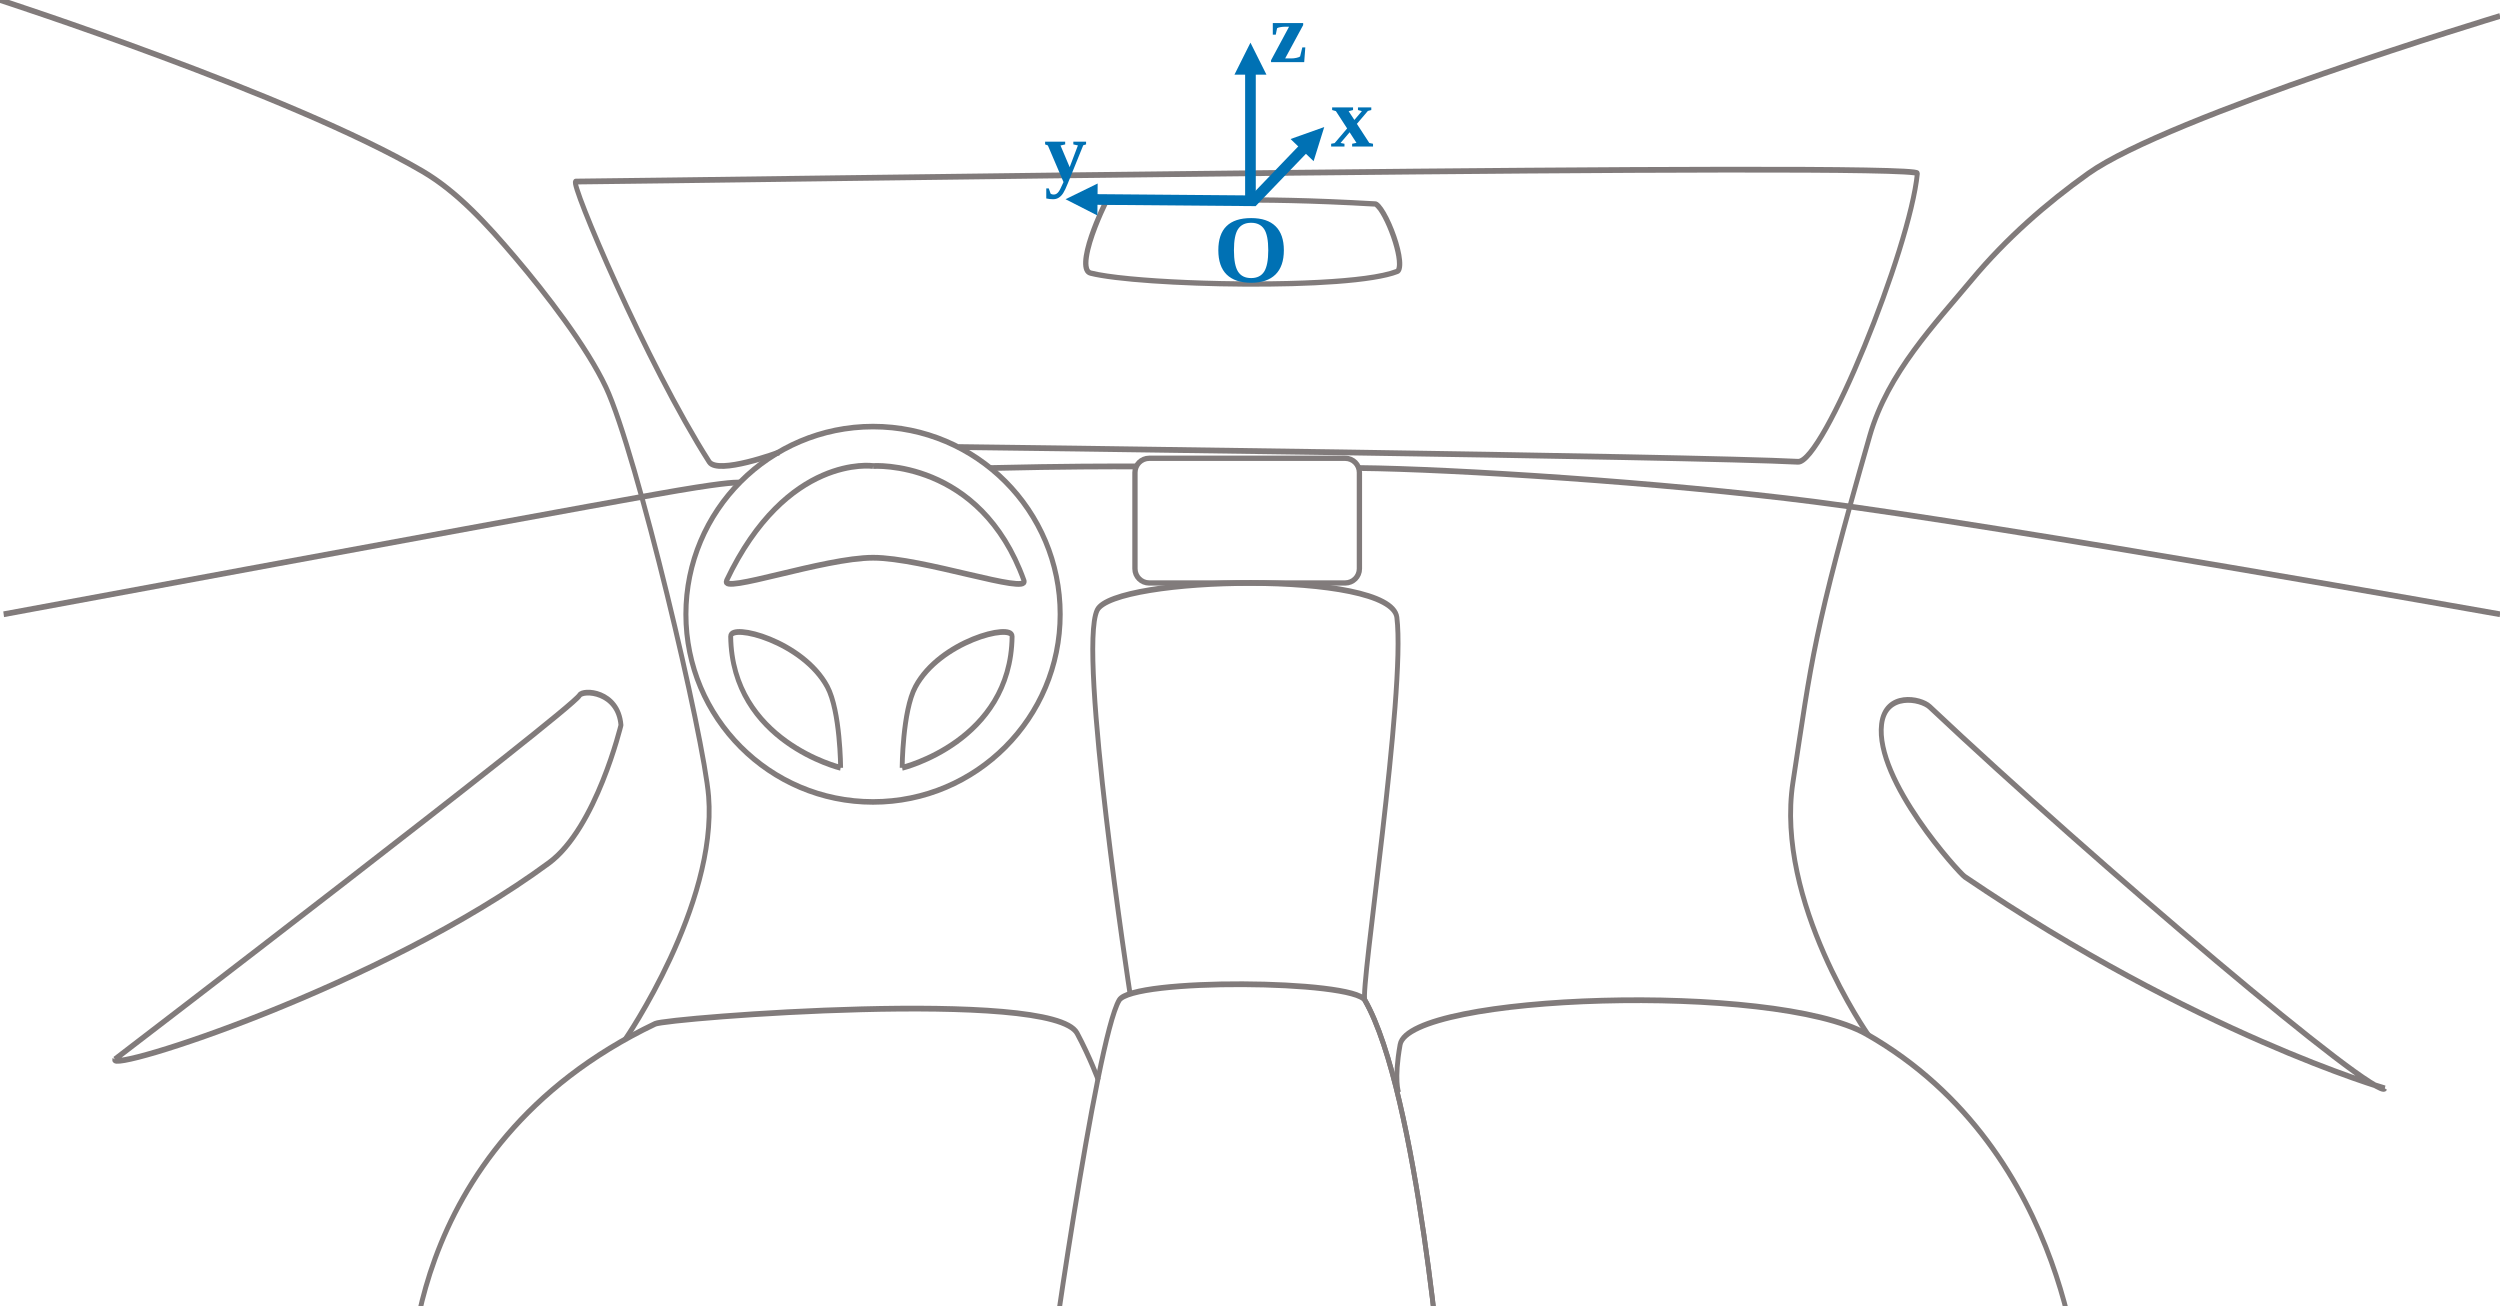
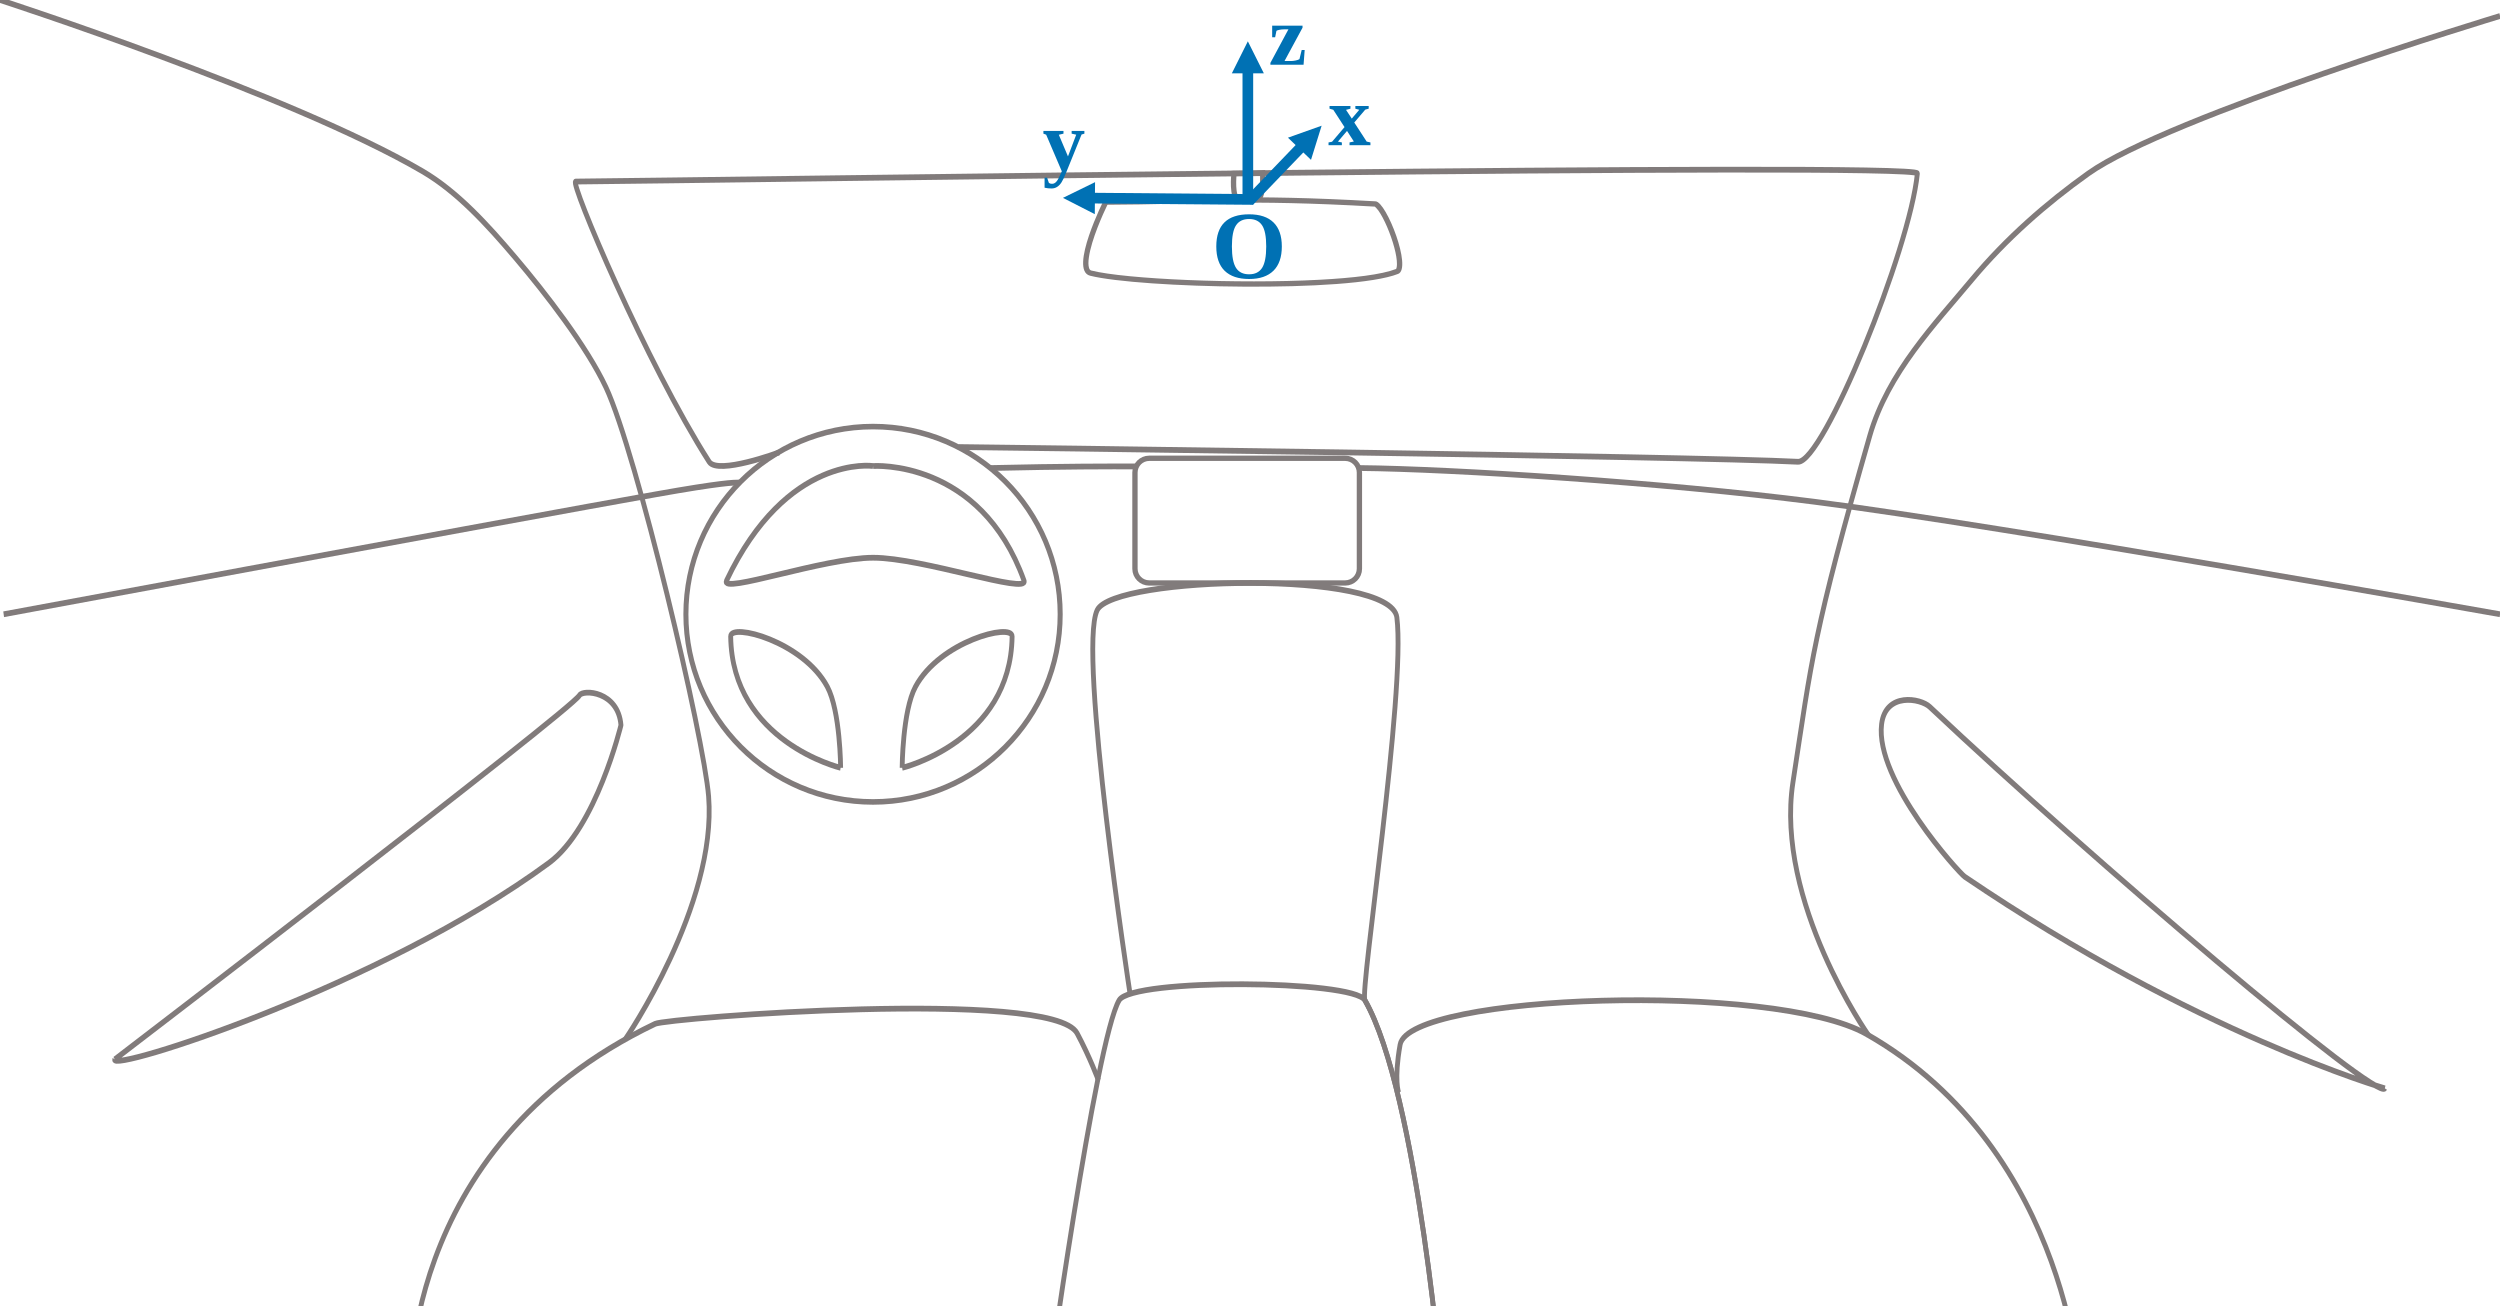
<svg xmlns="http://www.w3.org/2000/svg" width="100%" height="100%" viewBox="0 0 469 245" version="1.1" xml:space="preserve" style="fill-rule:evenodd;clip-rule:evenodd;stroke-linejoin:round;stroke-miterlimit:1.5;">
  <g transform="matrix(1,0,0,1,-540,-350)">
    <g transform="matrix(1,0,0,1,-1.13687e-13,35.6323)">
      <g id="arrow-black" transform="matrix(-0.843561,0,0,1,1167,-13.5646)">
        <path d="M187.297,443.167C187.297,443.167 297.567,426.626 339.844,422.053C373.417,418.422 420.224,415.914 440.954,415.734" style="fill:none;stroke:rgb(129,123,123);stroke-width:1.08px;" />
      </g>
      <g id="arrow-black1" transform="matrix(-0.843561,0,0,1,1167,-13.5646)">
        <path d="M490.869,415.437C496.028,415.427 506.345,415.409 523.102,415.739" style="fill:none;stroke:rgb(129,123,123);stroke-width:1.08px;" />
      </g>
      <g id="arrow-black2" transform="matrix(-0.843561,0,0,1,1167,-13.5646)">
        <path d="M578.792,418.452C580.122,418.457 582.781,418.467 597.388,420.662C629.333,425.463 742.465,443.167 742.465,443.167" style="fill:none;stroke:rgb(129,123,123);stroke-width:1.08px;" />
      </g>
      <g id="arrow-black3" transform="matrix(-0.843561,0,0,1,1167,-13.5646)">
        <path d="M569.99,412.799C569.99,412.799 583.659,417.087 585.569,414.561C599.539,396.094 616.629,362.004 615.256,361.993C586.428,361.777 316.624,358.307 316.872,360.461C318.516,374.734 337.847,414.815 343.421,414.561C366.139,413.525 529.716,411.799 530.122,411.798" style="fill:none;stroke:rgb(129,123,123);stroke-width:1.08px;" />
      </g>
      <g id="arrow-black4" transform="matrix(-0.843561,0,0,1,1167,-13.5646)">
        <path d="M497.736,365.351C477.22,365.302 466.736,364.277 437.346,365.702C434.937,365.818 429.219,378.274 432.328,379.311C443.174,382.926 489.97,381.98 500.871,379.654C505.645,378.635 497.736,365.351 497.736,365.351ZM437.527,366.695C437.427,366.772 437.021,367.096 436.759,367.407C435.473,368.926 434.009,371.808 433.203,374.364C432.832,375.537 432.598,376.639 432.61,377.497C432.614,377.769 432.641,378.01 432.709,378.21C432.73,378.273 432.783,378.362 432.802,378.393C435.998,379.447 442.331,380.08 449.919,380.42C467.958,381.23 493.003,380.302 500.581,378.684C500.87,378.623 501.008,378.422 501.095,378.172C501.272,377.664 501.246,376.999 501.125,376.25C500.575,372.851 497.92,367.973 496.995,366.349L496.995,366.348C477.011,366.277 466.443,365.296 437.527,366.695Z" style="fill:rgb(129,123,123);" />
      </g>
+       <g id="arrow-black5">
+             </g>
      <g transform="matrix(1.03846,0,0,1.15033,524.664,266.134)">
        <ellipse cx="172.484" cy="142.106" rx="33.807" ry="30.607" style="fill:none;stroke:rgb(129,123,123);stroke-width:0.91px;stroke-linecap:round;" />
      </g>
-       <g id="arrow-black5" transform="matrix(-0.843561,0,0,1,1167,-13.5646)">
+       <g id="arrow-black6" transform="matrix(-0.843561,0,0,1,1167,-13.5646)">
        <path d="M604.253,522.944C604.253,522.944 583.765,497.738 585.689,477.334C586.73,466.287 601.695,412.857 608.523,400.589C612.764,392.97 621.896,382.99 628.701,376.232C634.909,370.068 641.575,363.876 649.356,360.042C678.662,345.602 743.273,327.932 743.273,327.932" style="fill:none;stroke:rgb(129,123,123);stroke-width:1.08px;" />
      </g>
-       <g id="arrow-black6" transform="matrix(-0.843561,0,0,1,1167,-13.5646)">
+       <g id="arrow-black7" transform="matrix(-0.843561,0,0,1,1167,-13.5646)">
        <path d="M549.118,415.357C549.118,415.357 568.293,413.009 581.71,436.863C583.197,439.507 560.076,432.565 549.118,432.564C538.091,432.563 514.399,439.558 515.546,436.858C525.285,413.945 549.118,415.357 549.118,415.357" style="fill:none;stroke:rgb(129,123,123);stroke-width:1.08px;" />
      </g>
-       <g id="arrow-black7" transform="matrix(-0.843561,0,0,1,1167,-13.5646)">
+       <g id="arrow-black8" transform="matrix(-0.843561,0,0,1,1167,-13.5646)">
        <path d="M717.752,526.67C719.238,529.313 658.565,513.033 621.209,489.821C610.665,483.269 605.183,463.971 605.183,463.971C605.799,457.542 613.634,457.255 614.407,458.374C616.397,461.252 717.752,526.67 717.752,526.67" style="fill:none;stroke:rgb(129,123,123);stroke-width:1.08px;" />
      </g>
-       <g id="arrow-black8" transform="matrix(-0.843561,0,0,1,1167,-13.5646)">
+       <g id="arrow-black9" transform="matrix(-0.843561,0,0,1,1167,-13.5646)">
        <path d="M212.906,532.108C214.393,534.751 277.55,489.621 314.125,460.536C316.146,458.929 323.962,457.723 324.831,463.793C326.333,474.3 307.606,491.682 306.336,492.41C254.889,521.882 212.906,532.108 212.906,532.108" style="fill:none;stroke:rgb(129,123,123);stroke-width:1.08px;" />
      </g>
-       <g id="arrow-black9" transform="matrix(-0.843561,0,0,1,1169.22,-14.9824)">
+       <g id="arrow-black10" transform="matrix(-0.843561,0,0,1,1169.22,-14.9824)">
        <path d="M558.961,473.391C558.961,473.391 583.126,468.486 583.413,448.733C583.45,446.165 567.332,449.667 561.922,458.184C559.031,462.736 558.961,473.391 558.961,473.391" style="fill:none;stroke:rgb(129,123,123);stroke-width:1.08px;" />
      </g>
-       <g id="arrow-black10" transform="matrix(0.843561,0,0,1,237.726,-14.9824)">
+       <g id="arrow-black11" transform="matrix(0.843561,0,0,1,237.726,-14.9824)">
        <path d="M558.961,473.391C558.961,473.391 583.126,468.486 583.413,448.733C583.45,446.165 567.332,449.667 561.922,458.184C559.031,462.736 558.961,473.391 558.961,473.391" style="fill:none;stroke:rgb(129,123,123);stroke-width:1.08px;" />
      </g>
-       <g id="arrow-black11" transform="matrix(-0.843561,0,0,1,1167,-13.5646)">
+       <g id="arrow-black12" transform="matrix(-0.843561,0,0,1,1167,-13.5646)">
        <path d="M652.047,590.561C652.047,590.561 655.47,543.381 597.578,520.002C594.832,518.893 509.154,513.253 503.744,521.771C500.853,526.323 499.012,530.576 499.012,530.576" style="fill:none;stroke:rgb(129,123,123);stroke-width:1.08px;" />
      </g>
-       <g id="arrow-black12" transform="matrix(-0.843561,0,0,1,1167,-13.5646)">
+       <g id="arrow-black13" transform="matrix(-0.843561,0,0,1,1167,-13.5646)">
        <path d="M280.463,590.561C280.463,590.561 282.294,544.007 328.186,521.922C348.611,512.093 429.901,514.391 431.906,523.905C433.315,530.59 432.233,532.924 432.233,532.924" style="fill:none;stroke:rgb(129,123,123);stroke-width:1.08px;" />
      </g>
-       <g id="arrow-black13" transform="matrix(-0.843561,0,0,1,1167,-13.5646)">
+       <g id="arrow-black14" transform="matrix(-0.843561,0,0,1,1167,-13.5646)">
        <path d="M422.368,590.561C422.368,590.561 427.904,533.008 439.737,515.572C442.327,511.756 491.431,511.391 494.385,515.572C499.566,522.906 510.648,590.561 510.648,590.561" style="fill:none;stroke:rgb(129,123,123);stroke-width:1.08px;" />
      </g>
-       <g id="arrow-black14" transform="matrix(-0.843561,0,0,1,1167,-13.5646)">
+       <g id="arrow-black15" transform="matrix(-0.843561,0,0,1,1167,-13.5646)">
        <path d="M422.368,590.561C422.368,590.561 427.904,533.008 439.737,515.572C440.896,513.864 430.585,457.723 432.63,443.755C433.943,434.782 495.619,435.962 499.275,442.397C503.649,450.096 491.976,514.302 491.976,514.302" style="fill:none;stroke:rgb(129,123,123);stroke-width:1.08px;" />
      </g>
      <g transform="matrix(1,0,0,1,540,331.996)">
        <path d="M255.025,71.018C255.025,69.543 253.828,68.346 252.354,68.346L215.59,68.346C214.115,68.346 212.919,69.543 212.919,71.018L212.919,89.066C212.919,90.54 214.115,91.737 215.59,91.737L252.354,91.737C253.828,91.737 255.025,90.54 255.025,89.066L255.025,71.018Z" style="fill:none;stroke:rgb(129,123,123);stroke-width:1px;stroke-linecap:round;stroke-linejoin:miter;" />
+         <path d="M236.873,14.811C235.43,14.91 232.745,14.899 231.498,14.909C231.498,14.909 230.978,19.814 232.453,19.814L235.662,19.815C237.158,20.078 236.873,14.811 236.873,14.811Z" style="fill:none;stroke:rgb(129,123,123);stroke-width:1px;stroke-linecap:round;stroke-linejoin:miter;" />
      </g>
-       <g id="arrow-black15" transform="matrix(-0.843561,0,0,1,1167,-13.5646)">
+       <g id="arrow-black16" transform="matrix(-0.843561,0,0,1,1167,-13.5646)">
        <path d="M327.721,522.186C327.721,522.186 348.608,497.066 344.54,474.673C340.334,451.517 340.114,446.92 327.452,409.667C323.438,397.857 312.878,388.63 304.784,380.434C297.127,372.682 288.148,366.065 278.884,360.492C261.034,349.755 187.297,330.932 187.297,330.932" style="fill:none;stroke:rgb(129,123,123);stroke-width:1.08px;" />
      </g>
    </g>
-     <g id="Coordinate-system" transform="matrix(1,0,0,1,5.55672,-4.65625)">
+     <g id="Coordinate-system" transform="matrix(1,0,0,1,5.06792,-4.90798)">
      <g transform="matrix(1,7.6206e-10,5.6868e-10,0.999998,534.442,354.655)">
        <g id="arrow-blue">
          <g>
            <path d="M205.872,40.425L199.897,37.375L205.922,34.425L205.872,40.425Z" style="fill:rgb(0,113,180);" />
            <path d="M235.59,37.672C235.59,37.672 214.433,37.496 204.697,37.415" style="fill:none;stroke:rgb(0,113,180);stroke-width:2px;" />
          </g>
        </g>
      </g>
      <g transform="matrix(0.999999,-6.57e-28,-9.7202e-28,1,534.441,354.656)">
        <g id="arrow-blue1">
          <g>
            <path d="M231.587,14.004L234.587,8.004L237.587,14.004L231.587,14.004Z" style="fill:rgb(0,113,180);" />
            <path d="M234.587,38.509L234.587,12.804" style="fill:none;stroke:rgb(0,113,180);stroke-width:2px;" />
          </g>
        </g>
      </g>
      <g transform="matrix(0.999999,-6.57e-28,-9.7202e-28,1,534.441,354.656)">
        <g id="arrow-blue2">
          <g>
            <path d="M242.11,26.082L248.43,23.834L246.436,30.239L242.11,26.082Z" style="fill:rgb(0,113,180);" />
            <path d="M234.842,37.973C234.842,37.973 241.082,31.481 245.104,27.295" style="fill:none;stroke:rgb(0,113,180);stroke-width:2px;" />
          </g>
        </g>
      </g>
-       <g transform="matrix(1,0,0,1,730.348,388.578)">
+       <g transform="matrix(1,0,0,1,730.519,386.813)">
        <text x="0px" y="0px" style="font-family:'TimesNewRomanPS-BoldMT', 'Times New Roman';font-weight:700;font-size:16px;fill:rgb(0,113,180);">y</text>
      </g>
-       <g transform="matrix(1.11514,0,0,1.11514,772.576,366.313)">
+       <g transform="matrix(1.11514,0,0,1.11514,772.946,367.053)">
        <text x="0px" y="0px" style="font-family:'TimesNewRomanPS-BoldMT', 'Times New Roman';font-weight:700;font-size:14.348px;fill:rgb(0,113,180);">z</text>
      </g>
      <g transform="matrix(1,0,0,1,784.103,382.143)">
        <text x="0px" y="0px" style="font-family:'TimesNewRomanPS-BoldMT', 'Times New Roman';font-weight:700;font-size:16px;fill:rgb(0,113,180);">x</text>
      </g>
-       <g transform="matrix(1.12889,0,0,1.12889,762.12,407.528)">
+       <g transform="matrix(1.12889,0,0,1.12889,762.227,407.072)">
        <text x="0px" y="0px" style="font-family:'TimesNewRomanPS-BoldMT', 'Times New Roman';font-weight:700;font-size:16px;fill:rgb(0,113,180);">O</text>
      </g>
    </g>
  </g>
</svg>
